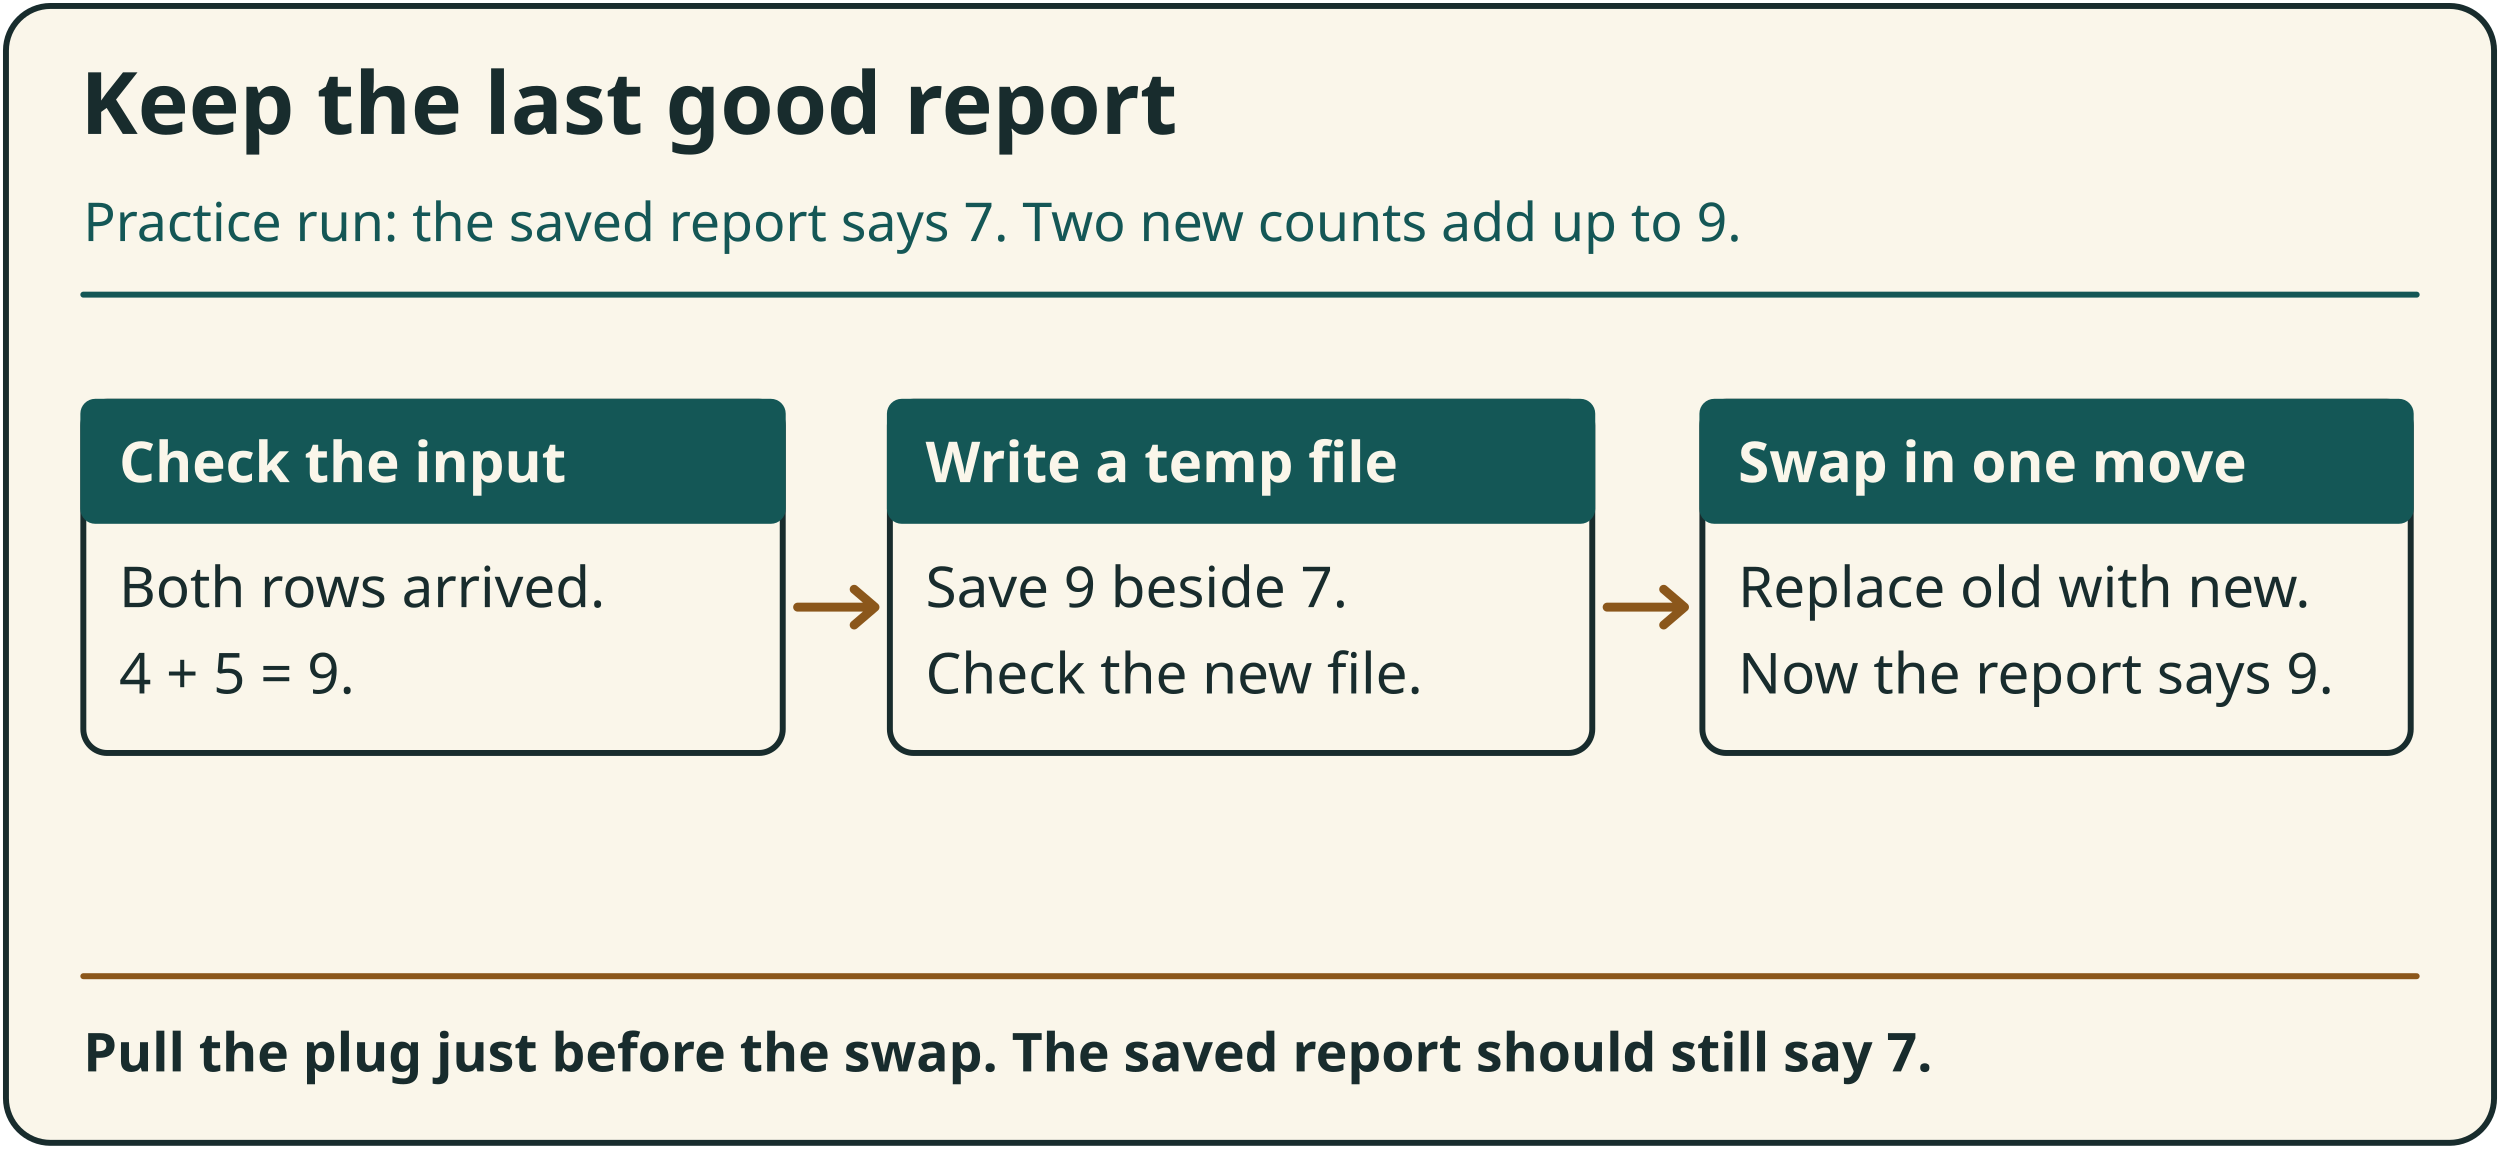
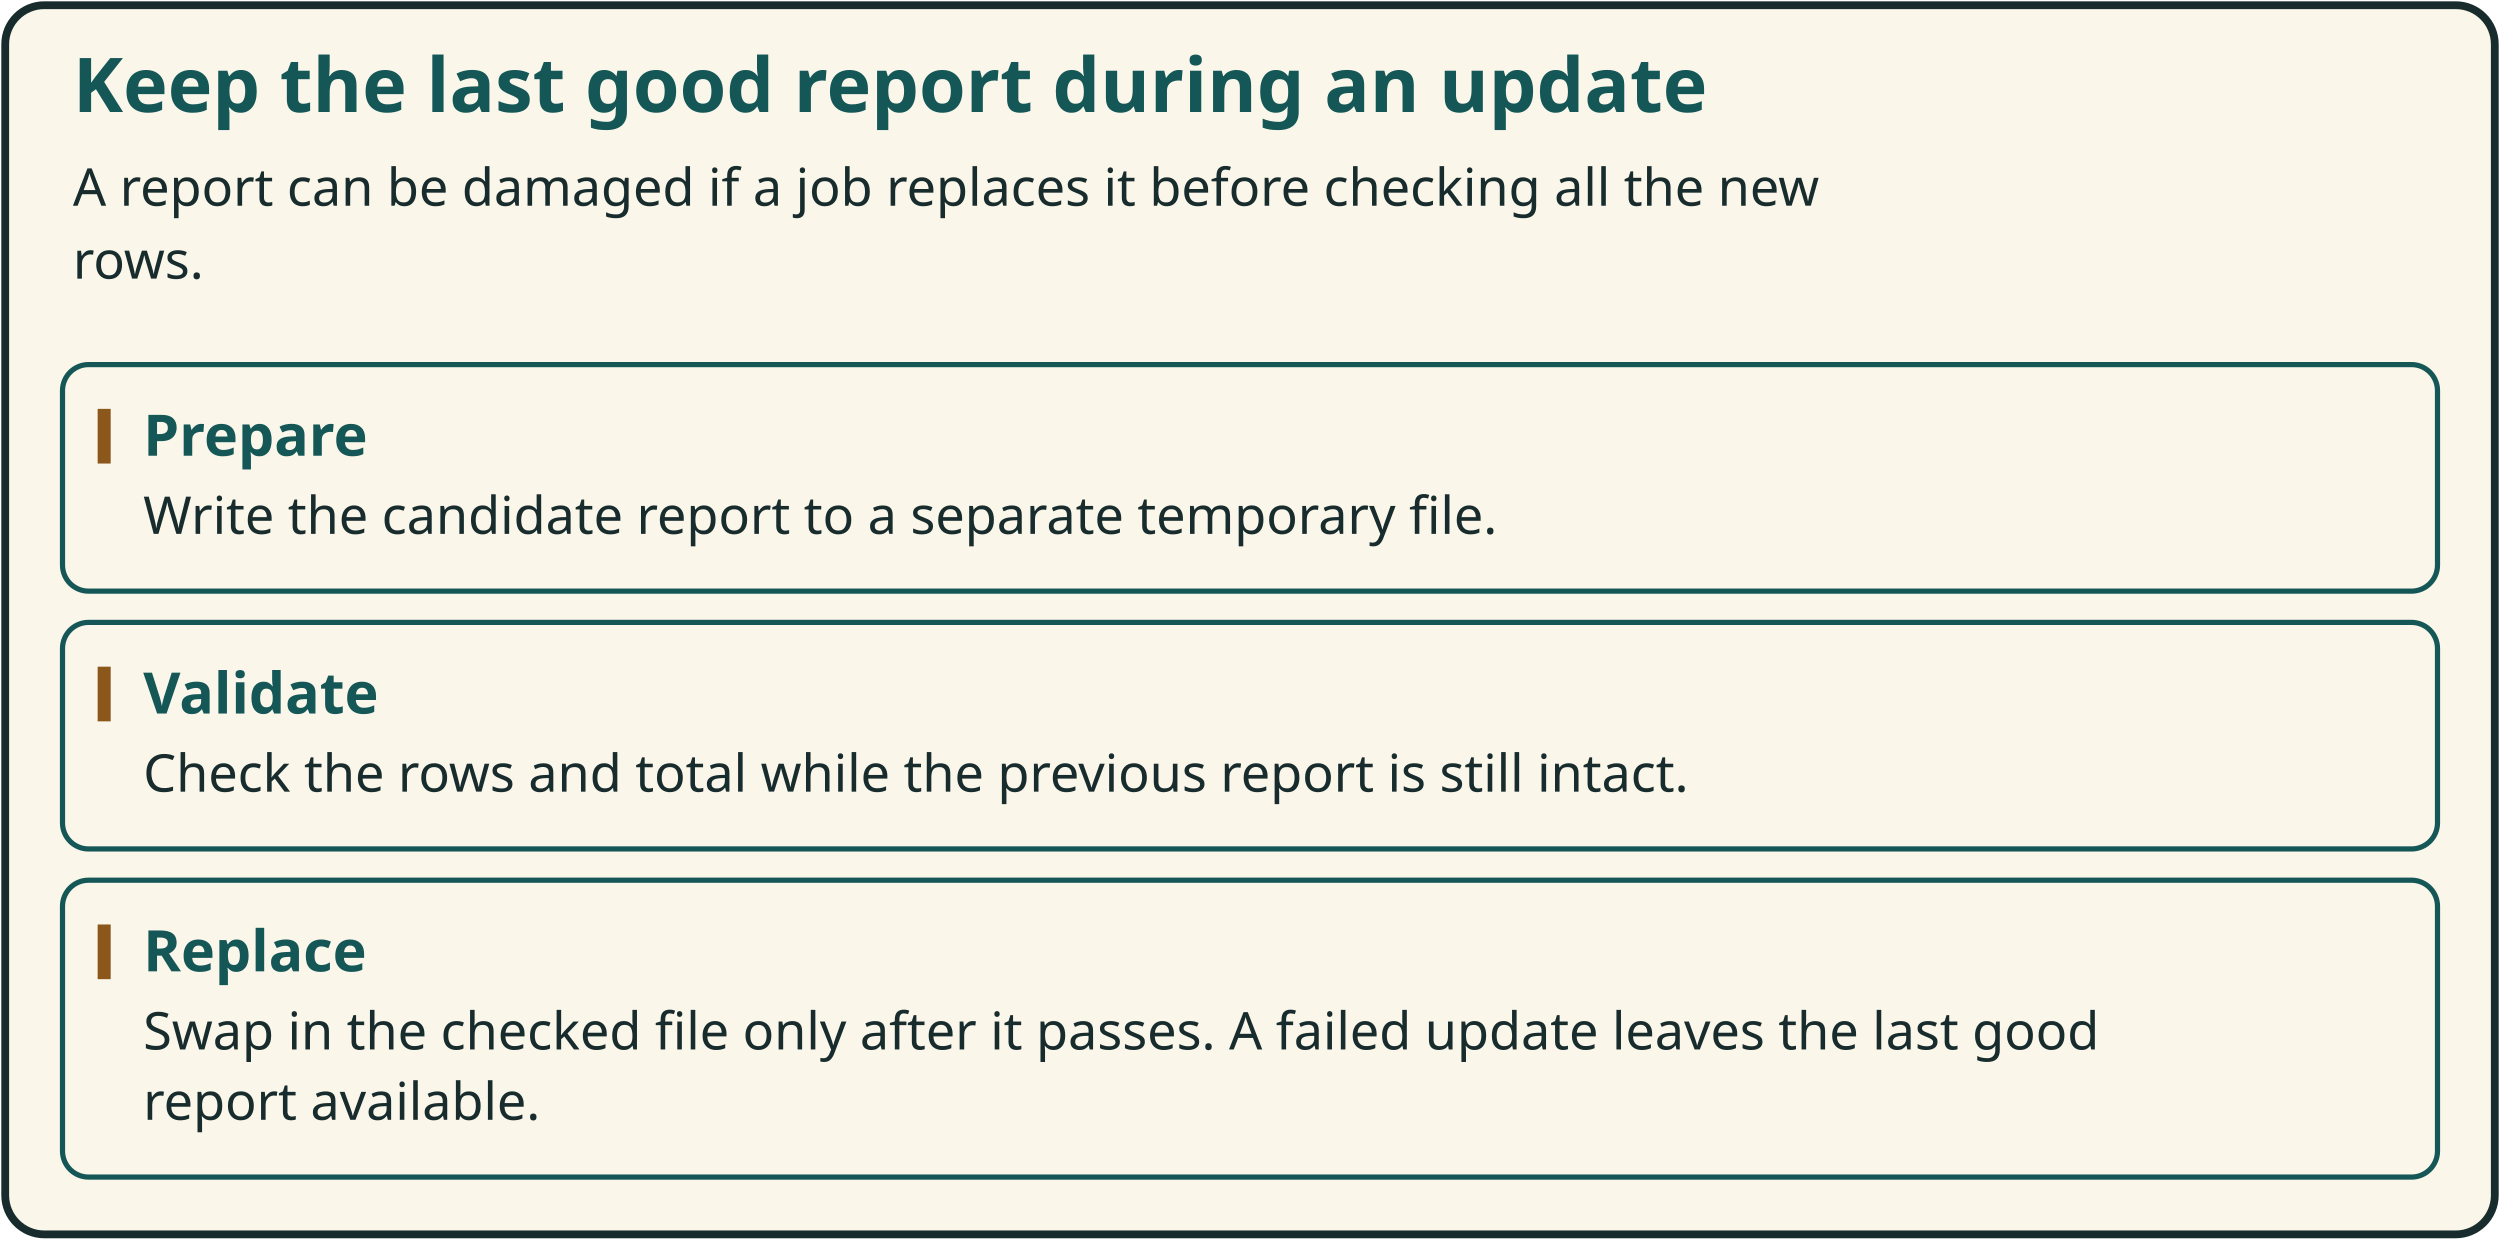
- <svg xmlns="http://www.w3.org/2000/svg" viewBox="0 0 840 386" role="img" aria-labelledby="title desc">
-   <rect x="2" y="2" width="836" height="382" rx="15" fill="#faf6ea" stroke="#182c2d" stroke-width="2" />
-   <text x="27" y="45" text-anchor="start" fill="#182c2d" font-family="Verdana, sans-serif" font-size="29" font-weight="700">Keep the last good report</text>
-   <text x="28" y="81" text-anchor="start" fill="#145756" font-family="Verdana, sans-serif" font-size="18" font-weight="400">Practice run: the saved report says 7. Two new counts add up to 9.</text>
-   <path d="M28 99H812" fill="none" stroke="#145756" stroke-width="2" stroke-linecap="round" stroke-linejoin="round" />
-   <path d="M28 328H812" fill="none" stroke="#8b571b" stroke-width="2" stroke-linecap="round" stroke-linejoin="round" />
-   <text x="28" y="360" text-anchor="start" fill="#182c2d" font-family="Verdana, sans-serif" font-size="18" font-weight="700">Pull the plug just before the swap. The saved report should still say 7.</text>
-   <rect x="28" y="135" width="235" height="118" rx="8" fill="#faf6ea" stroke="#182c2d" stroke-width="2" />
-   <rect x="28" y="135" width="235" height="40" rx="4" fill="#145756" stroke="#145756" stroke-width="2" />
-   <text x="40" y="162" text-anchor="start" fill="#faf6ea" font-family="Verdana, sans-serif" font-size="19" font-weight="700">Check the input</text>
-   <text x="40" y="204" text-anchor="start" fill="#182c2d" font-family="Verdana, sans-serif" font-size="19" font-weight="400">Both rows arrived.</text>
-   <text x="40" y="233" text-anchor="start" fill="#182c2d" font-family="Verdana, sans-serif" font-size="19" font-weight="400">4 + 5 = 9.</text>
-   <path d="M268 204h26m-7 -6 7 6 -7 6" fill="none" stroke="#8b571b" stroke-width="3" stroke-linecap="round" stroke-linejoin="round" />
-   <rect x="299" y="135" width="236" height="118" rx="8" fill="#faf6ea" stroke="#182c2d" stroke-width="2" />
-   <rect x="299" y="135" width="236" height="40" rx="4" fill="#145756" stroke="#145756" stroke-width="2" />
-   <text x="311" y="162" text-anchor="start" fill="#faf6ea" font-family="Verdana, sans-serif" font-size="19" font-weight="700">Write a temp file</text>
-   <text x="311" y="204" text-anchor="start" fill="#182c2d" font-family="Verdana, sans-serif" font-size="19" font-weight="400">Save 9 beside 7.</text>
-   <text x="311" y="233" text-anchor="start" fill="#182c2d" font-family="Verdana, sans-serif" font-size="19" font-weight="400">Check the new file.</text>
-   <path d="M540 204h26m-7 -6 7 6 -7 6" fill="none" stroke="#8b571b" stroke-width="3" stroke-linecap="round" stroke-linejoin="round" />
-   <rect x="572" y="135" width="238" height="118" rx="8" fill="#faf6ea" stroke="#182c2d" stroke-width="2" />
-   <rect x="572" y="135" width="238" height="40" rx="4" fill="#145756" stroke="#145756" stroke-width="2" />
-   <text x="584" y="162" text-anchor="start" fill="#faf6ea" font-family="Verdana, sans-serif" font-size="19" font-weight="700">Swap in one move</text>
-   <text x="584" y="204" text-anchor="start" fill="#182c2d" font-family="Verdana, sans-serif" font-size="19" font-weight="400">Replace old with new.</text>
-   <text x="584" y="233" text-anchor="start" fill="#182c2d" font-family="Verdana, sans-serif" font-size="19" font-weight="400">Now the report says 9.</text>
+ <svg xmlns="http://www.w3.org/2000/svg" role="img" aria-labelledby="title desc" viewBox="0 0 960 476" font-family="Verdana, sans-serif">
+   <rect x="2" y="2" width="956" height="472" rx="15" fill="#faf6ea" stroke="#182c2d" stroke-width="3" />
+   <text x="28" y="43" fill="#145756" font-size="29" font-weight="bold">Keep the last good report during an update</text>
+   <text x="28" y="79" fill="#182c2d" font-size="20">A report can be damaged if a job replaces it before checking all the new</text>
+   <text x="28" y="107" fill="#182c2d" font-size="20">rows.</text>
+   <rect x="24" y="140" width="912" height="87" rx="10" fill="#faf6ea" stroke="#145756" stroke-width="2" />
+   <path d="M40 157v21" stroke="#8b571b" stroke-width="5" />
+   <text x="55" y="175" fill="#145756" font-size="22" font-weight="bold">Prepare</text>
+   <text x="55" y="205" fill="#182c2d" font-size="20">Write the candidate report to a separate temporary file.</text>
+   <rect x="24" y="239" width="912" height="87" rx="10" fill="#faf6ea" stroke="#145756" stroke-width="2" />
+   <path d="M40 256v21" stroke="#8b571b" stroke-width="5" />
+   <text x="55" y="274" fill="#145756" font-size="22" font-weight="bold">Validate</text>
+   <text x="55" y="304" fill="#182c2d" font-size="20">Check the rows and total while the previous report is still intact.</text>
+   <rect x="24" y="338" width="912" height="114" rx="10" fill="#faf6ea" stroke="#145756" stroke-width="2" />
+   <path d="M40 355v21" stroke="#8b571b" stroke-width="5" />
+   <text x="55" y="373" fill="#145756" font-size="22" font-weight="bold">Replace</text>
+   <text x="55" y="403" fill="#182c2d" font-size="20">Swap in the checked file only after it passes. A failed update leaves the last good</text>
+   <text x="55" y="430" fill="#182c2d" font-size="20">report available.</text>
</svg>
